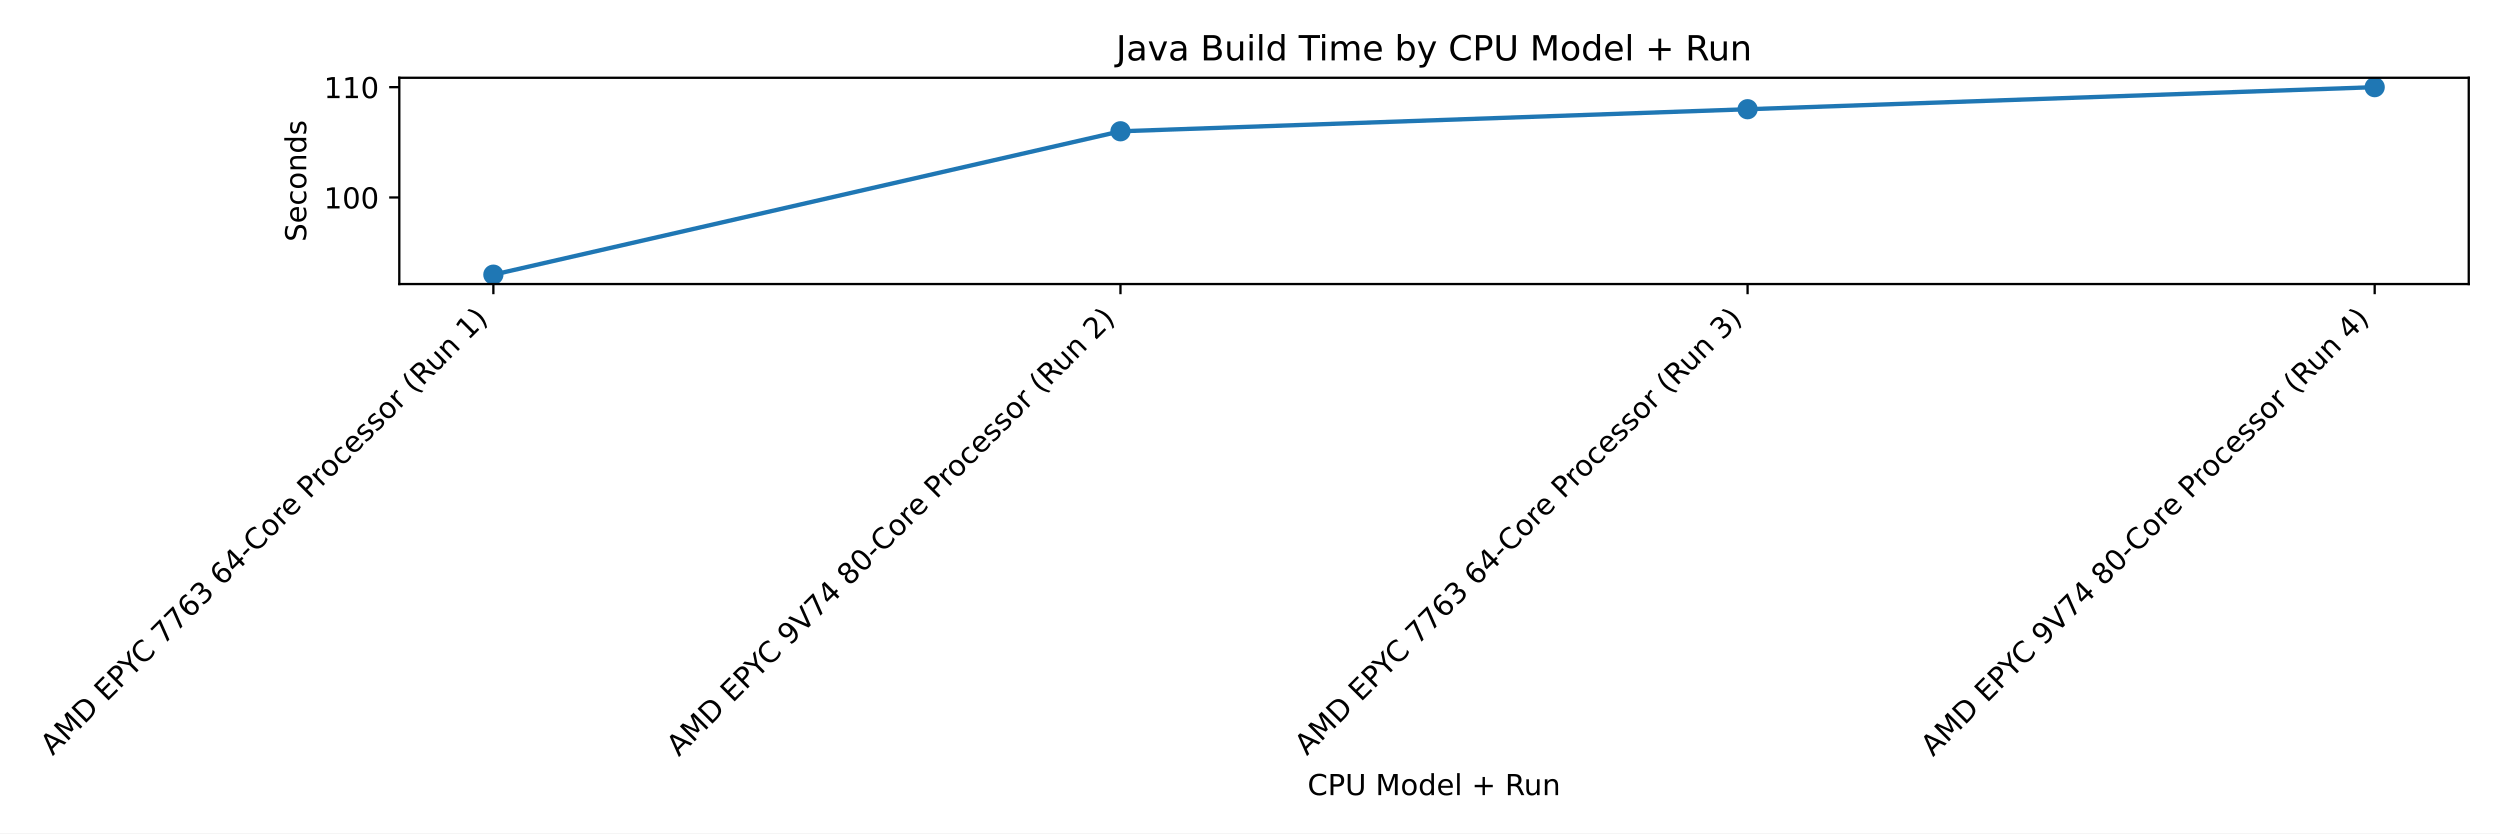
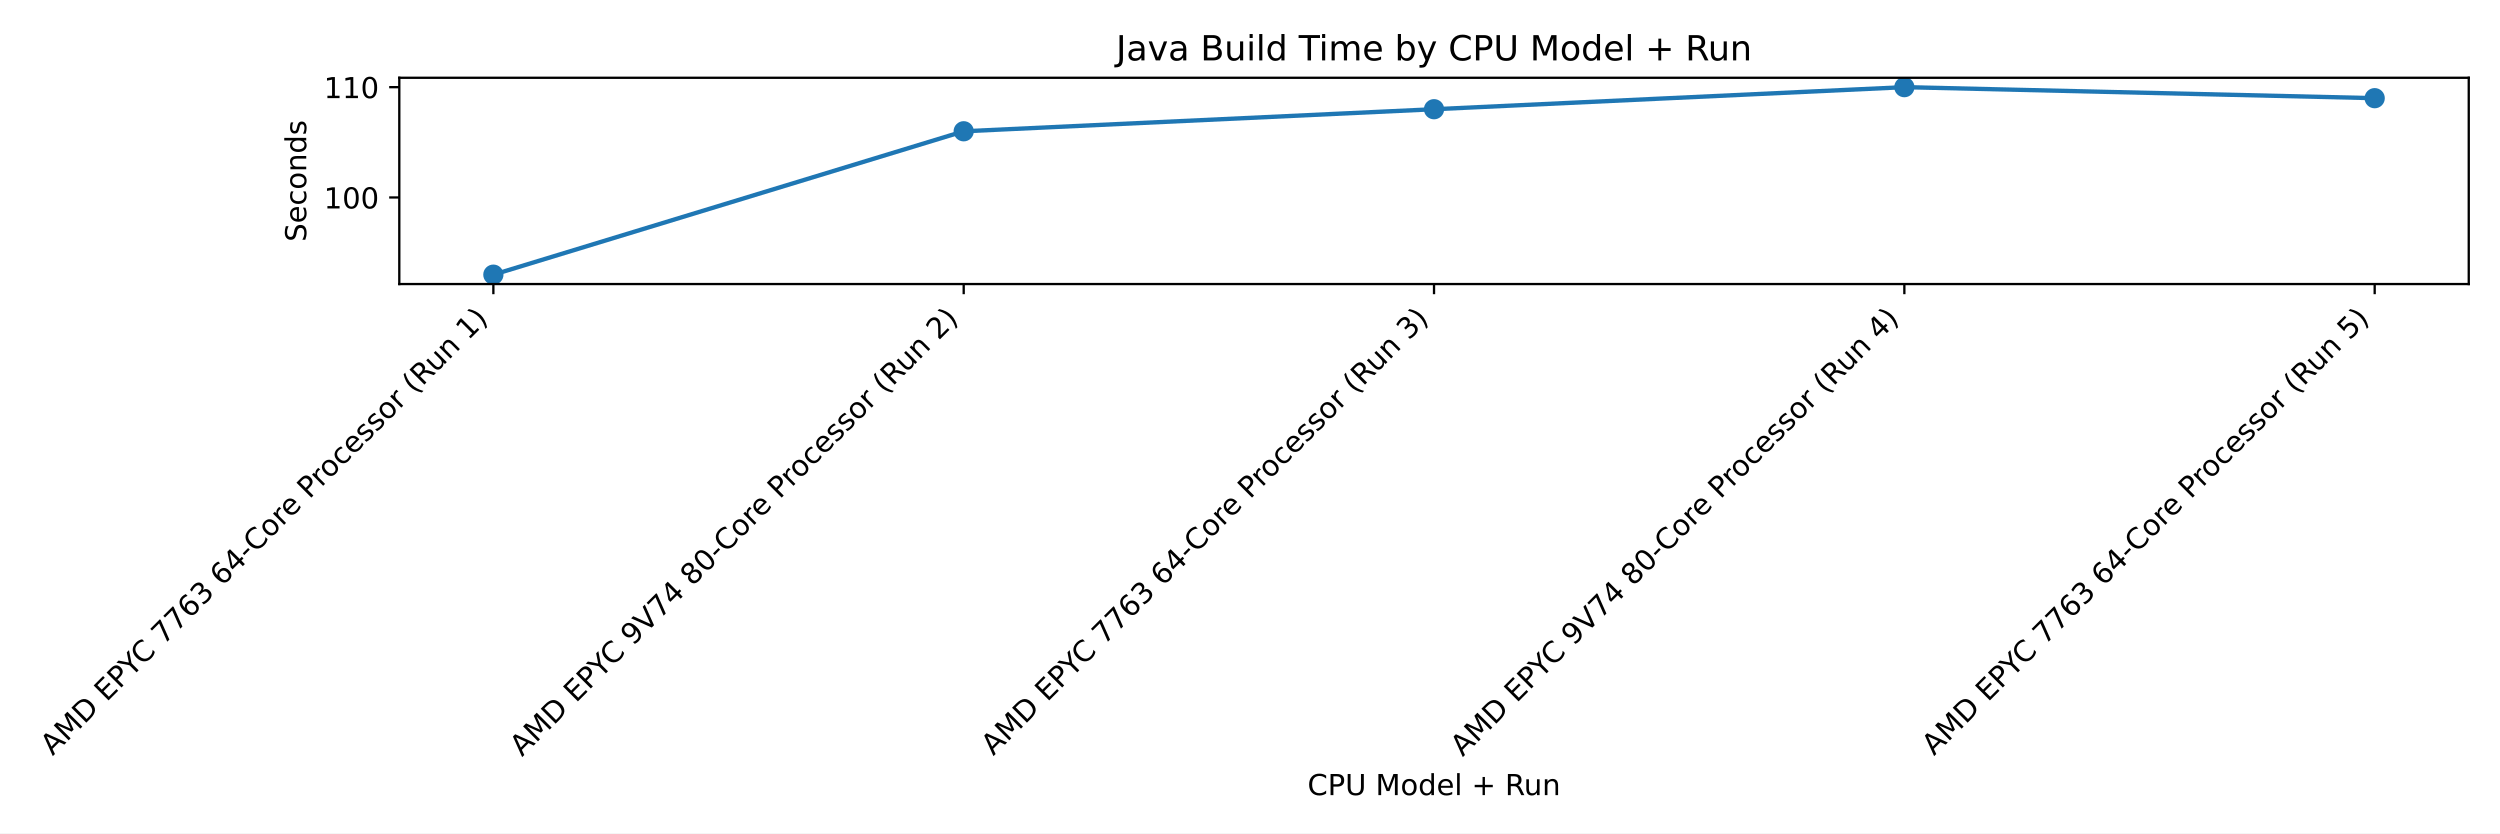
<svg xmlns="http://www.w3.org/2000/svg" xmlns:xlink="http://www.w3.org/1999/xlink" width="864pt" height="288pt" viewBox="0 0 864 288" version="1.1">
  <defs>
    <style type="text/css">*{stroke-linejoin: round; stroke-linecap: butt}</style>
  </defs>
  <g id="figure_1">
    <g id="patch_1">
      <path d="M 0 288  L 864 288  L 864 0  L 0 0  z " style="fill: #ffffff" />
    </g>
    <g id="axes_1">
      <g id="patch_2">
        <path d="M 137.999 98.166  L 853.2 98.166  L 853.2 26.88  L 137.999 26.88  z " style="fill: #ffffff" />
      </g>
      <g id="matplotlib.axis_1">
        <g id="xtick_1">
          <g id="line2d_1">
            <defs>
-               <path id="m3e4a49c651" d="M 0 0  L 0 3.5  " style="stroke: #000000; stroke-width: 0.8" />
+               <path id="me5bf8b355f" d="M 0 0  L 0 3.5  " style="stroke: #000000; stroke-width: 0.8" />
            </defs>
            <g>
-               <use xlink:href="#m3e4a49c651" x="170.508" y="98.166" style="stroke: #000000; stroke-width: 0.8" />
+               <use xlink:href="#me5bf8b355f" x="170.508" y="98.166" style="stroke: #000000; stroke-width: 0.8" />
            </g>
          </g>
          <g id="text_1">
            <g transform="translate(18.19508 261.3818) rotate(-45) scale(0.1 -0.1)">
              <defs>
                <path id="DejaVuSans-41" d="M 2188 4044  L 1331 1722  L 3047 1722  L 2188 4044  z M 1831 4666  L 2547 4666  L 4325 0  L 3669 0  L 3244 1197  L 1141 1197  L 716 0  L 50 0  L 1831 4666  z " transform="scale(0.015625)" />
                <path id="DejaVuSans-4d" d="M 628 4666  L 1569 4666  L 2759 1491  L 3956 4666  L 4897 4666  L 4897 0  L 4281 0  L 4281 4097  L 3078 897  L 2444 897  L 1241 4097  L 1241 0  L 628 0  L 628 4666  z " transform="scale(0.015625)" />
                <path id="DejaVuSans-44" d="M 1259 4147  L 1259 519  L 2022 519  Q 2988 519 3436 956  Q 3884 1394 3884 2338  Q 3884 3275 3436 3711  Q 2988 4147 2022 4147  L 1259 4147  z M 628 4666  L 1925 4666  Q 3281 4666 3915 4102  Q 4550 3538 4550 2338  Q 4550 1131 3912 565  Q 3275 0 1925 0  L 628 0  L 628 4666  z " transform="scale(0.015625)" />
                <path id="DejaVuSans-20" transform="scale(0.015625)" />
                <path id="DejaVuSans-45" d="M 628 4666  L 3578 4666  L 3578 4134  L 1259 4134  L 1259 2753  L 3481 2753  L 3481 2222  L 1259 2222  L 1259 531  L 3634 531  L 3634 0  L 628 0  L 628 4666  z " transform="scale(0.015625)" />
                <path id="DejaVuSans-50" d="M 1259 4147  L 1259 2394  L 2053 2394  Q 2494 2394 2734 2622  Q 2975 2850 2975 3272  Q 2975 3691 2734 3919  Q 2494 4147 2053 4147  L 1259 4147  z M 628 4666  L 2053 4666  Q 2838 4666 3239 4311  Q 3641 3956 3641 3272  Q 3641 2581 3239 2228  Q 2838 1875 2053 1875  L 1259 1875  L 1259 0  L 628 0  L 628 4666  z " transform="scale(0.015625)" />
                <path id="DejaVuSans-59" d="M -13 4666  L 666 4666  L 1959 2747  L 3244 4666  L 3922 4666  L 2272 2222  L 2272 0  L 1638 0  L 1638 2222  L -13 4666  z " transform="scale(0.015625)" />
                <path id="DejaVuSans-43" d="M 4122 4306  L 4122 3641  Q 3803 3938 3442 4084  Q 3081 4231 2675 4231  Q 1875 4231 1450 3742  Q 1025 3253 1025 2328  Q 1025 1406 1450 917  Q 1875 428 2675 428  Q 3081 428 3442 575  Q 3803 722 4122 1019  L 4122 359  Q 3791 134 3420 21  Q 3050 -91 2638 -91  Q 1578 -91 968 557  Q 359 1206 359 2328  Q 359 3453 968 4101  Q 1578 4750 2638 4750  Q 3056 4750 3426 4639  Q 3797 4528 4122 4306  z " transform="scale(0.015625)" />
                <path id="DejaVuSans-37" d="M 525 4666  L 3525 4666  L 3525 4397  L 1831 0  L 1172 0  L 2766 4134  L 525 4134  L 525 4666  z " transform="scale(0.015625)" />
                <path id="DejaVuSans-36" d="M 2113 2584  Q 1688 2584 1439 2293  Q 1191 2003 1191 1497  Q 1191 994 1439 701  Q 1688 409 2113 409  Q 2538 409 2786 701  Q 3034 994 3034 1497  Q 3034 2003 2786 2293  Q 2538 2584 2113 2584  z M 3366 4563  L 3366 3988  Q 3128 4100 2886 4159  Q 2644 4219 2406 4219  Q 1781 4219 1451 3797  Q 1122 3375 1075 2522  Q 1259 2794 1537 2939  Q 1816 3084 2150 3084  Q 2853 3084 3261 2657  Q 3669 2231 3669 1497  Q 3669 778 3244 343  Q 2819 -91 2113 -91  Q 1303 -91 875 529  Q 447 1150 447 2328  Q 447 3434 972 4092  Q 1497 4750 2381 4750  Q 2619 4750 2861 4703  Q 3103 4656 3366 4563  z " transform="scale(0.015625)" />
                <path id="DejaVuSans-33" d="M 2597 2516  Q 3050 2419 3304 2112  Q 3559 1806 3559 1356  Q 3559 666 3084 287  Q 2609 -91 1734 -91  Q 1441 -91 1130 -33  Q 819 25 488 141  L 488 750  Q 750 597 1062 519  Q 1375 441 1716 441  Q 2309 441 2620 675  Q 2931 909 2931 1356  Q 2931 1769 2642 2001  Q 2353 2234 1838 2234  L 1294 2234  L 1294 2753  L 1863 2753  Q 2328 2753 2575 2939  Q 2822 3125 2822 3475  Q 2822 3834 2567 4026  Q 2313 4219 1838 4219  Q 1578 4219 1281 4162  Q 984 4106 628 3988  L 628 4550  Q 988 4650 1302 4700  Q 1616 4750 1894 4750  Q 2613 4750 3031 4423  Q 3450 4097 3450 3541  Q 3450 3153 3228 2886  Q 3006 2619 2597 2516  z " transform="scale(0.015625)" />
                <path id="DejaVuSans-34" d="M 2419 4116  L 825 1625  L 2419 1625  L 2419 4116  z M 2253 4666  L 3047 4666  L 3047 1625  L 3713 1625  L 3713 1100  L 3047 1100  L 3047 0  L 2419 0  L 2419 1100  L 313 1100  L 313 1709  L 2253 4666  z " transform="scale(0.015625)" />
                <path id="DejaVuSans-2d" d="M 313 2009  L 1997 2009  L 1997 1497  L 313 1497  L 313 2009  z " transform="scale(0.015625)" />
                <path id="DejaVuSans-6f" d="M 1959 3097  Q 1497 3097 1228 2736  Q 959 2375 959 1747  Q 959 1119 1226 758  Q 1494 397 1959 397  Q 2419 397 2687 759  Q 2956 1122 2956 1747  Q 2956 2369 2687 2733  Q 2419 3097 1959 3097  z M 1959 3584  Q 2709 3584 3137 3096  Q 3566 2609 3566 1747  Q 3566 888 3137 398  Q 2709 -91 1959 -91  Q 1206 -91 779 398  Q 353 888 353 1747  Q 353 2609 779 3096  Q 1206 3584 1959 3584  z " transform="scale(0.015625)" />
                <path id="DejaVuSans-72" d="M 2631 2963  Q 2534 3019 2420 3045  Q 2306 3072 2169 3072  Q 1681 3072 1420 2755  Q 1159 2438 1159 1844  L 1159 0  L 581 0  L 581 3500  L 1159 3500  L 1159 2956  Q 1341 3275 1631 3429  Q 1922 3584 2338 3584  Q 2397 3584 2469 3576  Q 2541 3569 2628 3553  L 2631 2963  z " transform="scale(0.015625)" />
                <path id="DejaVuSans-65" d="M 3597 1894  L 3597 1613  L 953 1613  Q 991 1019 1311 708  Q 1631 397 2203 397  Q 2534 397 2845 478  Q 3156 559 3463 722  L 3463 178  Q 3153 47 2828 -22  Q 2503 -91 2169 -91  Q 1331 -91 842 396  Q 353 884 353 1716  Q 353 2575 817 3079  Q 1281 3584 2069 3584  Q 2775 3584 3186 3129  Q 3597 2675 3597 1894  z M 3022 2063  Q 3016 2534 2758 2815  Q 2500 3097 2075 3097  Q 1594 3097 1305 2825  Q 1016 2553 972 2059  L 3022 2063  z " transform="scale(0.015625)" />
                <path id="DejaVuSans-63" d="M 3122 3366  L 3122 2828  Q 2878 2963 2633 3030  Q 2388 3097 2138 3097  Q 1578 3097 1268 2742  Q 959 2388 959 1747  Q 959 1106 1268 751  Q 1578 397 2138 397  Q 2388 397 2633 464  Q 2878 531 3122 666  L 3122 134  Q 2881 22 2623 -34  Q 2366 -91 2075 -91  Q 1284 -91 818 406  Q 353 903 353 1747  Q 353 2603 823 3093  Q 1294 3584 2113 3584  Q 2378 3584 2631 3529  Q 2884 3475 3122 3366  z " transform="scale(0.015625)" />
                <path id="DejaVuSans-73" d="M 2834 3397  L 2834 2853  Q 2591 2978 2328 3040  Q 2066 3103 1784 3103  Q 1356 3103 1142 2972  Q 928 2841 928 2578  Q 928 2378 1081 2264  Q 1234 2150 1697 2047  L 1894 2003  Q 2506 1872 2764 1633  Q 3022 1394 3022 966  Q 3022 478 2636 193  Q 2250 -91 1575 -91  Q 1294 -91 989 -36  Q 684 19 347 128  L 347 722  Q 666 556 975 473  Q 1284 391 1588 391  Q 1994 391 2212 530  Q 2431 669 2431 922  Q 2431 1156 2273 1281  Q 2116 1406 1581 1522  L 1381 1569  Q 847 1681 609 1914  Q 372 2147 372 2553  Q 372 3047 722 3315  Q 1072 3584 1716 3584  Q 2034 3584 2315 3537  Q 2597 3491 2834 3397  z " transform="scale(0.015625)" />
                <path id="DejaVuSans-28" d="M 1984 4856  Q 1566 4138 1362 3434  Q 1159 2731 1159 2009  Q 1159 1288 1364 580  Q 1569 -128 1984 -844  L 1484 -844  Q 1016 -109 783 600  Q 550 1309 550 2009  Q 550 2706 781 3412  Q 1013 4119 1484 4856  L 1984 4856  z " transform="scale(0.015625)" />
                <path id="DejaVuSans-52" d="M 2841 2188  Q 3044 2119 3236 1894  Q 3428 1669 3622 1275  L 4263 0  L 3584 0  L 2988 1197  Q 2756 1666 2539 1819  Q 2322 1972 1947 1972  L 1259 1972  L 1259 0  L 628 0  L 628 4666  L 2053 4666  Q 2853 4666 3247 4331  Q 3641 3997 3641 3322  Q 3641 2881 3436 2590  Q 3231 2300 2841 2188  z M 1259 4147  L 1259 2491  L 2053 2491  Q 2509 2491 2742 2702  Q 2975 2913 2975 3322  Q 2975 3731 2742 3939  Q 2509 4147 2053 4147  L 1259 4147  z " transform="scale(0.015625)" />
                <path id="DejaVuSans-75" d="M 544 1381  L 544 3500  L 1119 3500  L 1119 1403  Q 1119 906 1312 657  Q 1506 409 1894 409  Q 2359 409 2629 706  Q 2900 1003 2900 1516  L 2900 3500  L 3475 3500  L 3475 0  L 2900 0  L 2900 538  Q 2691 219 2414 64  Q 2138 -91 1772 -91  Q 1169 -91 856 284  Q 544 659 544 1381  z M 1991 3584  L 1991 3584  z " transform="scale(0.015625)" />
                <path id="DejaVuSans-6e" d="M 3513 2113  L 3513 0  L 2938 0  L 2938 2094  Q 2938 2591 2744 2837  Q 2550 3084 2163 3084  Q 1697 3084 1428 2787  Q 1159 2491 1159 1978  L 1159 0  L 581 0  L 581 3500  L 1159 3500  L 1159 2956  Q 1366 3272 1645 3428  Q 1925 3584 2291 3584  Q 2894 3584 3203 3211  Q 3513 2838 3513 2113  z " transform="scale(0.015625)" />
                <path id="DejaVuSans-31" d="M 794 531  L 1825 531  L 1825 4091  L 703 3866  L 703 4441  L 1819 4666  L 2450 4666  L 2450 531  L 3481 531  L 3481 0  L 794 0  L 794 531  z " transform="scale(0.015625)" />
                <path id="DejaVuSans-29" d="M 513 4856  L 1013 4856  Q 1481 4119 1714 3412  Q 1947 2706 1947 2009  Q 1947 1309 1714 600  Q 1481 -109 1013 -844  L 513 -844  Q 928 -128 1133 580  Q 1338 1288 1338 2009  Q 1338 2731 1133 3434  Q 928 4138 513 4856  z " transform="scale(0.015625)" />
              </defs>
              <use xlink:href="#DejaVuSans-41" />
              <use xlink:href="#DejaVuSans-4d" transform="translate(68.4082 0)" />
              <use xlink:href="#DejaVuSans-44" transform="translate(154.6875 0)" />
              <use xlink:href="#DejaVuSans-20" transform="translate(231.6895 0)" />
              <use xlink:href="#DejaVuSans-45" transform="translate(263.4766 0)" />
              <use xlink:href="#DejaVuSans-50" transform="translate(326.6602 0)" />
              <use xlink:href="#DejaVuSans-59" transform="translate(384.7129 0)" />
              <use xlink:href="#DejaVuSans-43" transform="translate(440.2969 0)" />
              <use xlink:href="#DejaVuSans-20" transform="translate(510.1211 0)" />
              <use xlink:href="#DejaVuSans-37" transform="translate(541.9082 0)" />
              <use xlink:href="#DejaVuSans-37" transform="translate(605.5312 0)" />
              <use xlink:href="#DejaVuSans-36" transform="translate(669.1543 0)" />
              <use xlink:href="#DejaVuSans-33" transform="translate(732.7773 0)" />
              <use xlink:href="#DejaVuSans-20" transform="translate(796.4004 0)" />
              <use xlink:href="#DejaVuSans-36" transform="translate(828.1875 0)" />
              <use xlink:href="#DejaVuSans-34" transform="translate(891.8105 0)" />
              <use xlink:href="#DejaVuSans-2d" transform="translate(955.4336 0)" />
              <use xlink:href="#DejaVuSans-43" transform="translate(991.5176 0)" />
              <use xlink:href="#DejaVuSans-6f" transform="translate(1061.342 0)" />
              <use xlink:href="#DejaVuSans-72" transform="translate(1122.523 0)" />
              <use xlink:href="#DejaVuSans-65" transform="translate(1161.387 0)" />
              <use xlink:href="#DejaVuSans-20" transform="translate(1222.91 0)" />
              <use xlink:href="#DejaVuSans-50" transform="translate(1254.697 0)" />
              <use xlink:href="#DejaVuSans-72" transform="translate(1313.25 0)" />
              <use xlink:href="#DejaVuSans-6f" transform="translate(1352.113 0)" />
              <use xlink:href="#DejaVuSans-63" transform="translate(1413.295 0)" />
              <use xlink:href="#DejaVuSans-65" transform="translate(1468.275 0)" />
              <use xlink:href="#DejaVuSans-73" transform="translate(1529.799 0)" />
              <use xlink:href="#DejaVuSans-73" transform="translate(1581.898 0)" />
              <use xlink:href="#DejaVuSans-6f" transform="translate(1633.998 0)" />
              <use xlink:href="#DejaVuSans-72" transform="translate(1695.18 0)" />
              <use xlink:href="#DejaVuSans-20" transform="translate(1736.293 0)" />
              <use xlink:href="#DejaVuSans-28" transform="translate(1768.08 0)" />
              <use xlink:href="#DejaVuSans-52" transform="translate(1807.094 0)" />
              <use xlink:href="#DejaVuSans-75" transform="translate(1872.076 0)" />
              <use xlink:href="#DejaVuSans-6e" transform="translate(1935.455 0)" />
              <use xlink:href="#DejaVuSans-20" transform="translate(1998.834 0)" />
              <use xlink:href="#DejaVuSans-31" transform="translate(2030.621 0)" />
              <use xlink:href="#DejaVuSans-29" transform="translate(2094.244 0)" />
            </g>
          </g>
        </g>
        <g id="xtick_2">
          <g id="line2d_2">
            <g>
-               <use xlink:href="#m3e4a49c651" x="387.236" y="98.166" style="stroke: #000000; stroke-width: 0.8" />
+               <use xlink:href="#me5bf8b355f" x="333.054" y="98.166" style="stroke: #000000; stroke-width: 0.8" />
            </g>
          </g>
          <g id="text_2">
-             <g transform="translate(234.5846 261.7199) rotate(-45) scale(0.1 -0.1)">
+             <g transform="translate(180.4027 261.7199) rotate(-45) scale(0.1 -0.1)">
              <defs>
                <path id="DejaVuSans-39" d="M 703 97  L 703 672  Q 941 559 1184 500  Q 1428 441 1663 441  Q 2288 441 2617 861  Q 2947 1281 2994 2138  Q 2813 1869 2534 1725  Q 2256 1581 1919 1581  Q 1219 1581 811 2004  Q 403 2428 403 3163  Q 403 3881 828 4315  Q 1253 4750 1959 4750  Q 2769 4750 3195 4129  Q 3622 3509 3622 2328  Q 3622 1225 3098 567  Q 2575 -91 1691 -91  Q 1453 -91 1209 -44  Q 966 3 703 97  z M 1959 2075  Q 2384 2075 2632 2365  Q 2881 2656 2881 3163  Q 2881 3666 2632 3958  Q 2384 4250 1959 4250  Q 1534 4250 1286 3958  Q 1038 3666 1038 3163  Q 1038 2656 1286 2365  Q 1534 2075 1959 2075  z " transform="scale(0.015625)" />
                <path id="DejaVuSans-56" d="M 1831 0  L 50 4666  L 709 4666  L 2188 738  L 3669 4666  L 4325 4666  L 2547 0  L 1831 0  z " transform="scale(0.015625)" />
                <path id="DejaVuSans-38" d="M 2034 2216  Q 1584 2216 1326 1975  Q 1069 1734 1069 1313  Q 1069 891 1326 650  Q 1584 409 2034 409  Q 2484 409 2743 651  Q 3003 894 3003 1313  Q 3003 1734 2745 1975  Q 2488 2216 2034 2216  z M 1403 2484  Q 997 2584 770 2862  Q 544 3141 544 3541  Q 544 4100 942 4425  Q 1341 4750 2034 4750  Q 2731 4750 3128 4425  Q 3525 4100 3525 3541  Q 3525 3141 3298 2862  Q 3072 2584 2669 2484  Q 3125 2378 3379 2068  Q 3634 1759 3634 1313  Q 3634 634 3220 271  Q 2806 -91 2034 -91  Q 1263 -91 848 271  Q 434 634 434 1313  Q 434 1759 690 2068  Q 947 2378 1403 2484  z M 1172 3481  Q 1172 3119 1398 2916  Q 1625 2713 2034 2713  Q 2441 2713 2670 2916  Q 2900 3119 2900 3481  Q 2900 3844 2670 4047  Q 2441 4250 2034 4250  Q 1625 4250 1398 4047  Q 1172 3844 1172 3481  z " transform="scale(0.015625)" />
                <path id="DejaVuSans-30" d="M 2034 4250  Q 1547 4250 1301 3770  Q 1056 3291 1056 2328  Q 1056 1369 1301 889  Q 1547 409 2034 409  Q 2525 409 2770 889  Q 3016 1369 3016 2328  Q 3016 3291 2770 3770  Q 2525 4250 2034 4250  z M 2034 4750  Q 2819 4750 3233 4129  Q 3647 3509 3647 2328  Q 3647 1150 3233 529  Q 2819 -91 2034 -91  Q 1250 -91 836 529  Q 422 1150 422 2328  Q 422 3509 836 4129  Q 1250 4750 2034 4750  z " transform="scale(0.015625)" />
                <path id="DejaVuSans-32" d="M 1228 531  L 3431 531  L 3431 0  L 469 0  L 469 531  Q 828 903 1448 1529  Q 2069 2156 2228 2338  Q 2531 2678 2651 2914  Q 2772 3150 2772 3378  Q 2772 3750 2511 3984  Q 2250 4219 1831 4219  Q 1534 4219 1204 4116  Q 875 4013 500 3803  L 500 4441  Q 881 4594 1212 4672  Q 1544 4750 1819 4750  Q 2544 4750 2975 4387  Q 3406 4025 3406 3419  Q 3406 3131 3298 2873  Q 3191 2616 2906 2266  Q 2828 2175 2409 1742  Q 1991 1309 1228 531  z " transform="scale(0.015625)" />
              </defs>
              <use xlink:href="#DejaVuSans-41" />
              <use xlink:href="#DejaVuSans-4d" transform="translate(68.4082 0)" />
              <use xlink:href="#DejaVuSans-44" transform="translate(154.6875 0)" />
              <use xlink:href="#DejaVuSans-20" transform="translate(231.6895 0)" />
              <use xlink:href="#DejaVuSans-45" transform="translate(263.4766 0)" />
              <use xlink:href="#DejaVuSans-50" transform="translate(326.6602 0)" />
              <use xlink:href="#DejaVuSans-59" transform="translate(384.7129 0)" />
              <use xlink:href="#DejaVuSans-43" transform="translate(440.2969 0)" />
              <use xlink:href="#DejaVuSans-20" transform="translate(510.1211 0)" />
              <use xlink:href="#DejaVuSans-39" transform="translate(541.9082 0)" />
              <use xlink:href="#DejaVuSans-56" transform="translate(605.5312 0)" />
              <use xlink:href="#DejaVuSans-37" transform="translate(673.9395 0)" />
              <use xlink:href="#DejaVuSans-34" transform="translate(737.5625 0)" />
              <use xlink:href="#DejaVuSans-20" transform="translate(801.1855 0)" />
              <use xlink:href="#DejaVuSans-38" transform="translate(832.9727 0)" />
              <use xlink:href="#DejaVuSans-30" transform="translate(896.5957 0)" />
              <use xlink:href="#DejaVuSans-2d" transform="translate(960.2188 0)" />
              <use xlink:href="#DejaVuSans-43" transform="translate(996.3027 0)" />
              <use xlink:href="#DejaVuSans-6f" transform="translate(1066.127 0)" />
              <use xlink:href="#DejaVuSans-72" transform="translate(1127.309 0)" />
              <use xlink:href="#DejaVuSans-65" transform="translate(1166.172 0)" />
              <use xlink:href="#DejaVuSans-20" transform="translate(1227.695 0)" />
              <use xlink:href="#DejaVuSans-50" transform="translate(1259.482 0)" />
              <use xlink:href="#DejaVuSans-72" transform="translate(1318.035 0)" />
              <use xlink:href="#DejaVuSans-6f" transform="translate(1356.898 0)" />
              <use xlink:href="#DejaVuSans-63" transform="translate(1418.08 0)" />
              <use xlink:href="#DejaVuSans-65" transform="translate(1473.061 0)" />
              <use xlink:href="#DejaVuSans-73" transform="translate(1534.584 0)" />
              <use xlink:href="#DejaVuSans-73" transform="translate(1586.684 0)" />
              <use xlink:href="#DejaVuSans-6f" transform="translate(1638.783 0)" />
              <use xlink:href="#DejaVuSans-72" transform="translate(1699.965 0)" />
              <use xlink:href="#DejaVuSans-20" transform="translate(1741.078 0)" />
              <use xlink:href="#DejaVuSans-28" transform="translate(1772.865 0)" />
              <use xlink:href="#DejaVuSans-52" transform="translate(1811.879 0)" />
              <use xlink:href="#DejaVuSans-75" transform="translate(1876.861 0)" />
              <use xlink:href="#DejaVuSans-6e" transform="translate(1940.24 0)" />
              <use xlink:href="#DejaVuSans-20" transform="translate(2003.619 0)" />
              <use xlink:href="#DejaVuSans-32" transform="translate(2035.406 0)" />
              <use xlink:href="#DejaVuSans-29" transform="translate(2099.029 0)" />
            </g>
          </g>
        </g>
        <g id="xtick_3">
          <g id="line2d_3">
            <g>
-               <use xlink:href="#m3e4a49c651" x="603.963" y="98.166" style="stroke: #000000; stroke-width: 0.8" />
+               <use xlink:href="#me5bf8b355f" x="495.599" y="98.166" style="stroke: #000000; stroke-width: 0.8" />
            </g>
          </g>
          <g id="text_3">
-             <g transform="translate(451.6503 261.3818) rotate(-45) scale(0.1 -0.1)">
+             <g transform="translate(343.2865 261.3818) rotate(-45) scale(0.1 -0.1)">
              <use xlink:href="#DejaVuSans-41" />
              <use xlink:href="#DejaVuSans-4d" transform="translate(68.4082 0)" />
              <use xlink:href="#DejaVuSans-44" transform="translate(154.6875 0)" />
              <use xlink:href="#DejaVuSans-20" transform="translate(231.6895 0)" />
              <use xlink:href="#DejaVuSans-45" transform="translate(263.4766 0)" />
              <use xlink:href="#DejaVuSans-50" transform="translate(326.6602 0)" />
              <use xlink:href="#DejaVuSans-59" transform="translate(384.7129 0)" />
              <use xlink:href="#DejaVuSans-43" transform="translate(440.2969 0)" />
              <use xlink:href="#DejaVuSans-20" transform="translate(510.1211 0)" />
              <use xlink:href="#DejaVuSans-37" transform="translate(541.9082 0)" />
              <use xlink:href="#DejaVuSans-37" transform="translate(605.5312 0)" />
              <use xlink:href="#DejaVuSans-36" transform="translate(669.1543 0)" />
              <use xlink:href="#DejaVuSans-33" transform="translate(732.7773 0)" />
              <use xlink:href="#DejaVuSans-20" transform="translate(796.4004 0)" />
              <use xlink:href="#DejaVuSans-36" transform="translate(828.1875 0)" />
              <use xlink:href="#DejaVuSans-34" transform="translate(891.8105 0)" />
              <use xlink:href="#DejaVuSans-2d" transform="translate(955.4336 0)" />
              <use xlink:href="#DejaVuSans-43" transform="translate(991.5176 0)" />
              <use xlink:href="#DejaVuSans-6f" transform="translate(1061.342 0)" />
              <use xlink:href="#DejaVuSans-72" transform="translate(1122.523 0)" />
              <use xlink:href="#DejaVuSans-65" transform="translate(1161.387 0)" />
              <use xlink:href="#DejaVuSans-20" transform="translate(1222.91 0)" />
              <use xlink:href="#DejaVuSans-50" transform="translate(1254.697 0)" />
              <use xlink:href="#DejaVuSans-72" transform="translate(1313.25 0)" />
              <use xlink:href="#DejaVuSans-6f" transform="translate(1352.113 0)" />
              <use xlink:href="#DejaVuSans-63" transform="translate(1413.295 0)" />
              <use xlink:href="#DejaVuSans-65" transform="translate(1468.275 0)" />
              <use xlink:href="#DejaVuSans-73" transform="translate(1529.799 0)" />
              <use xlink:href="#DejaVuSans-73" transform="translate(1581.898 0)" />
              <use xlink:href="#DejaVuSans-6f" transform="translate(1633.998 0)" />
              <use xlink:href="#DejaVuSans-72" transform="translate(1695.18 0)" />
              <use xlink:href="#DejaVuSans-20" transform="translate(1736.293 0)" />
              <use xlink:href="#DejaVuSans-28" transform="translate(1768.08 0)" />
              <use xlink:href="#DejaVuSans-52" transform="translate(1807.094 0)" />
              <use xlink:href="#DejaVuSans-75" transform="translate(1872.076 0)" />
              <use xlink:href="#DejaVuSans-6e" transform="translate(1935.455 0)" />
              <use xlink:href="#DejaVuSans-20" transform="translate(1998.834 0)" />
              <use xlink:href="#DejaVuSans-33" transform="translate(2030.621 0)" />
              <use xlink:href="#DejaVuSans-29" transform="translate(2094.244 0)" />
            </g>
          </g>
        </g>
        <g id="xtick_4">
          <g id="line2d_4">
            <g>
-               <use xlink:href="#m3e4a49c651" x="820.691" y="98.166" style="stroke: #000000; stroke-width: 0.8" />
+               <use xlink:href="#me5bf8b355f" x="658.145" y="98.166" style="stroke: #000000; stroke-width: 0.8" />
            </g>
          </g>
          <g id="text_4">
-             <g transform="translate(668.0398 261.7199) rotate(-45) scale(0.1 -0.1)">
+             <g transform="translate(505.4941 261.7199) rotate(-45) scale(0.1 -0.1)">
              <use xlink:href="#DejaVuSans-41" />
              <use xlink:href="#DejaVuSans-4d" transform="translate(68.4082 0)" />
              <use xlink:href="#DejaVuSans-44" transform="translate(154.6875 0)" />
              <use xlink:href="#DejaVuSans-20" transform="translate(231.6895 0)" />
              <use xlink:href="#DejaVuSans-45" transform="translate(263.4766 0)" />
              <use xlink:href="#DejaVuSans-50" transform="translate(326.6602 0)" />
              <use xlink:href="#DejaVuSans-59" transform="translate(384.7129 0)" />
              <use xlink:href="#DejaVuSans-43" transform="translate(440.2969 0)" />
              <use xlink:href="#DejaVuSans-20" transform="translate(510.1211 0)" />
              <use xlink:href="#DejaVuSans-39" transform="translate(541.9082 0)" />
              <use xlink:href="#DejaVuSans-56" transform="translate(605.5312 0)" />
              <use xlink:href="#DejaVuSans-37" transform="translate(673.9395 0)" />
              <use xlink:href="#DejaVuSans-34" transform="translate(737.5625 0)" />
              <use xlink:href="#DejaVuSans-20" transform="translate(801.1855 0)" />
              <use xlink:href="#DejaVuSans-38" transform="translate(832.9727 0)" />
              <use xlink:href="#DejaVuSans-30" transform="translate(896.5957 0)" />
              <use xlink:href="#DejaVuSans-2d" transform="translate(960.2188 0)" />
              <use xlink:href="#DejaVuSans-43" transform="translate(996.3027 0)" />
              <use xlink:href="#DejaVuSans-6f" transform="translate(1066.127 0)" />
              <use xlink:href="#DejaVuSans-72" transform="translate(1127.309 0)" />
              <use xlink:href="#DejaVuSans-65" transform="translate(1166.172 0)" />
              <use xlink:href="#DejaVuSans-20" transform="translate(1227.695 0)" />
              <use xlink:href="#DejaVuSans-50" transform="translate(1259.482 0)" />
              <use xlink:href="#DejaVuSans-72" transform="translate(1318.035 0)" />
              <use xlink:href="#DejaVuSans-6f" transform="translate(1356.898 0)" />
              <use xlink:href="#DejaVuSans-63" transform="translate(1418.08 0)" />
              <use xlink:href="#DejaVuSans-65" transform="translate(1473.061 0)" />
              <use xlink:href="#DejaVuSans-73" transform="translate(1534.584 0)" />
              <use xlink:href="#DejaVuSans-73" transform="translate(1586.684 0)" />
              <use xlink:href="#DejaVuSans-6f" transform="translate(1638.783 0)" />
              <use xlink:href="#DejaVuSans-72" transform="translate(1699.965 0)" />
              <use xlink:href="#DejaVuSans-20" transform="translate(1741.078 0)" />
              <use xlink:href="#DejaVuSans-28" transform="translate(1772.865 0)" />
              <use xlink:href="#DejaVuSans-52" transform="translate(1811.879 0)" />
              <use xlink:href="#DejaVuSans-75" transform="translate(1876.861 0)" />
              <use xlink:href="#DejaVuSans-6e" transform="translate(1940.24 0)" />
              <use xlink:href="#DejaVuSans-20" transform="translate(2003.619 0)" />
              <use xlink:href="#DejaVuSans-34" transform="translate(2035.406 0)" />
              <use xlink:href="#DejaVuSans-29" transform="translate(2099.029 0)" />
            </g>
          </g>
        </g>
-         <g id="text_5">
+         <g id="xtick_5">
+           <g id="line2d_5">
+             <g>
+               <use xlink:href="#me5bf8b355f" x="820.691" y="98.166" style="stroke: #000000; stroke-width: 0.8" />
+             </g>
+           </g>
+           <g id="text_5">
+             <g transform="translate(668.3779 261.3818) rotate(-45) scale(0.1 -0.1)">
+               <defs>
+                 <path id="DejaVuSans-35" d="M 691 4666  L 3169 4666  L 3169 4134  L 1269 4134  L 1269 2991  Q 1406 3038 1543 3061  Q 1681 3084 1819 3084  Q 2600 3084 3056 2656  Q 3513 2228 3513 1497  Q 3513 744 3044 326  Q 2575 -91 1722 -91  Q 1428 -91 1123 -41  Q 819 9 494 109  L 494 744  Q 775 591 1075 516  Q 1375 441 1709 441  Q 2250 441 2565 725  Q 2881 1009 2881 1497  Q 2881 1984 2565 2268  Q 2250 2553 1709 2553  Q 1456 2553 1204 2497  Q 953 2441 691 2322  L 691 4666  z " transform="scale(0.015625)" />
+               </defs>
+               <use xlink:href="#DejaVuSans-41" />
+               <use xlink:href="#DejaVuSans-4d" transform="translate(68.4082 0)" />
+               <use xlink:href="#DejaVuSans-44" transform="translate(154.6875 0)" />
+               <use xlink:href="#DejaVuSans-20" transform="translate(231.6895 0)" />
+               <use xlink:href="#DejaVuSans-45" transform="translate(263.4766 0)" />
+               <use xlink:href="#DejaVuSans-50" transform="translate(326.6602 0)" />
+               <use xlink:href="#DejaVuSans-59" transform="translate(384.7129 0)" />
+               <use xlink:href="#DejaVuSans-43" transform="translate(440.2969 0)" />
+               <use xlink:href="#DejaVuSans-20" transform="translate(510.1211 0)" />
+               <use xlink:href="#DejaVuSans-37" transform="translate(541.9082 0)" />
+               <use xlink:href="#DejaVuSans-37" transform="translate(605.5312 0)" />
+               <use xlink:href="#DejaVuSans-36" transform="translate(669.1543 0)" />
+               <use xlink:href="#DejaVuSans-33" transform="translate(732.7773 0)" />
+               <use xlink:href="#DejaVuSans-20" transform="translate(796.4004 0)" />
+               <use xlink:href="#DejaVuSans-36" transform="translate(828.1875 0)" />
+               <use xlink:href="#DejaVuSans-34" transform="translate(891.8105 0)" />
+               <use xlink:href="#DejaVuSans-2d" transform="translate(955.4336 0)" />
+               <use xlink:href="#DejaVuSans-43" transform="translate(991.5176 0)" />
+               <use xlink:href="#DejaVuSans-6f" transform="translate(1061.342 0)" />
+               <use xlink:href="#DejaVuSans-72" transform="translate(1122.523 0)" />
+               <use xlink:href="#DejaVuSans-65" transform="translate(1161.387 0)" />
+               <use xlink:href="#DejaVuSans-20" transform="translate(1222.91 0)" />
+               <use xlink:href="#DejaVuSans-50" transform="translate(1254.697 0)" />
+               <use xlink:href="#DejaVuSans-72" transform="translate(1313.25 0)" />
+               <use xlink:href="#DejaVuSans-6f" transform="translate(1352.113 0)" />
+               <use xlink:href="#DejaVuSans-63" transform="translate(1413.295 0)" />
+               <use xlink:href="#DejaVuSans-65" transform="translate(1468.275 0)" />
+               <use xlink:href="#DejaVuSans-73" transform="translate(1529.799 0)" />
+               <use xlink:href="#DejaVuSans-73" transform="translate(1581.898 0)" />
+               <use xlink:href="#DejaVuSans-6f" transform="translate(1633.998 0)" />
+               <use xlink:href="#DejaVuSans-72" transform="translate(1695.18 0)" />
+               <use xlink:href="#DejaVuSans-20" transform="translate(1736.293 0)" />
+               <use xlink:href="#DejaVuSans-28" transform="translate(1768.08 0)" />
+               <use xlink:href="#DejaVuSans-52" transform="translate(1807.094 0)" />
+               <use xlink:href="#DejaVuSans-75" transform="translate(1872.076 0)" />
+               <use xlink:href="#DejaVuSans-6e" transform="translate(1935.455 0)" />
+               <use xlink:href="#DejaVuSans-20" transform="translate(1998.834 0)" />
+               <use xlink:href="#DejaVuSans-35" transform="translate(2030.621 0)" />
+               <use xlink:href="#DejaVuSans-29" transform="translate(2094.244 0)" />
+             </g>
+           </g>
+         </g>
+         <g id="text_6">
          <g transform="translate(451.8768 274.7889) scale(0.1 -0.1)">
            <defs>
              <path id="DejaVuSans-55" d="M 556 4666  L 1191 4666  L 1191 1831  Q 1191 1081 1462 751  Q 1734 422 2344 422  Q 2950 422 3222 751  Q 3494 1081 3494 1831  L 3494 4666  L 4128 4666  L 4128 1753  Q 4128 841 3676 375  Q 3225 -91 2344 -91  Q 1459 -91 1007 375  Q 556 841 556 1753  L 556 4666  z " transform="scale(0.015625)" />
              <path id="DejaVuSans-64" d="M 2906 2969  L 2906 4863  L 3481 4863  L 3481 0  L 2906 0  L 2906 525  Q 2725 213 2448 61  Q 2172 -91 1784 -91  Q 1150 -91 751 415  Q 353 922 353 1747  Q 353 2572 751 3078  Q 1150 3584 1784 3584  Q 2172 3584 2448 3432  Q 2725 3281 2906 2969  z M 947 1747  Q 947 1113 1208 752  Q 1469 391 1925 391  Q 2381 391 2643 752  Q 2906 1113 2906 1747  Q 2906 2381 2643 2742  Q 2381 3103 1925 3103  Q 1469 3103 1208 2742  Q 947 2381 947 1747  z " transform="scale(0.015625)" />
              <path id="DejaVuSans-6c" d="M 603 4863  L 1178 4863  L 1178 0  L 603 0  L 603 4863  z " transform="scale(0.015625)" />
              <path id="DejaVuSans-2b" d="M 2944 4013  L 2944 2272  L 4684 2272  L 4684 1741  L 2944 1741  L 2944 0  L 2419 0  L 2419 1741  L 678 1741  L 678 2272  L 2419 2272  L 2419 4013  L 2944 4013  z " transform="scale(0.015625)" />
            </defs>
            <use xlink:href="#DejaVuSans-43" />
            <use xlink:href="#DejaVuSans-50" transform="translate(69.82422 0)" />
            <use xlink:href="#DejaVuSans-55" transform="translate(130.127 0)" />
            <use xlink:href="#DejaVuSans-20" transform="translate(203.3203 0)" />
            <use xlink:href="#DejaVuSans-4d" transform="translate(235.1074 0)" />
            <use xlink:href="#DejaVuSans-6f" transform="translate(321.3867 0)" />
            <use xlink:href="#DejaVuSans-64" transform="translate(382.5684 0)" />
            <use xlink:href="#DejaVuSans-65" transform="translate(446.0449 0)" />
            <use xlink:href="#DejaVuSans-6c" transform="translate(507.5684 0)" />
            <use xlink:href="#DejaVuSans-20" transform="translate(535.3516 0)" />
            <use xlink:href="#DejaVuSans-2b" transform="translate(567.1387 0)" />
            <use xlink:href="#DejaVuSans-20" transform="translate(650.9277 0)" />
            <use xlink:href="#DejaVuSans-52" transform="translate(682.7148 0)" />
            <use xlink:href="#DejaVuSans-75" transform="translate(747.6973 0)" />
            <use xlink:href="#DejaVuSans-6e" transform="translate(811.0762 0)" />
          </g>
        </g>
      </g>
      <g id="matplotlib.axis_2">
        <g id="ytick_1">
-           <g id="line2d_5">
+           <g id="line2d_6">
            <defs>
-               <path id="m88bce41230" d="M 0 0  L -3.5 0  " style="stroke: #000000; stroke-width: 0.8" />
+               <path id="m99d553333a" d="M 0 0  L -3.5 0  " style="stroke: #000000; stroke-width: 0.8" />
            </defs>
            <g>
-               <use xlink:href="#m88bce41230" x="137.999" y="68.241" style="stroke: #000000; stroke-width: 0.8" />
-             </g>
-           </g>
-           <g id="text_6">
+               <use xlink:href="#m99d553333a" x="137.999" y="68.241" style="stroke: #000000; stroke-width: 0.8" />
+             </g>
+           </g>
+           <g id="text_7">
            <g transform="translate(111.9115 72.04063) scale(0.1 -0.1)">
              <use xlink:href="#DejaVuSans-31" />
              <use xlink:href="#DejaVuSans-30" transform="translate(63.62305 0)" />
              <use xlink:href="#DejaVuSans-30" transform="translate(127.2461 0)" />
            </g>
          </g>
        </g>
        <g id="ytick_2">
-           <g id="line2d_6">
-             <g>
-               <use xlink:href="#m88bce41230" x="137.999" y="30.12" style="stroke: #000000; stroke-width: 0.8" />
-             </g>
-           </g>
-           <g id="text_7">
+           <g id="line2d_7">
+             <g>
+               <use xlink:href="#m99d553333a" x="137.999" y="30.12" style="stroke: #000000; stroke-width: 0.8" />
+             </g>
+           </g>
+           <g id="text_8">
            <g transform="translate(111.9115 33.91951) scale(0.1 -0.1)">
              <use xlink:href="#DejaVuSans-31" />
              <use xlink:href="#DejaVuSans-31" transform="translate(63.62305 0)" />
              <use xlink:href="#DejaVuSans-30" transform="translate(127.2461 0)" />
            </g>
          </g>
        </g>
-         <g id="text_8">
+         <g id="text_9">
          <g transform="translate(105.8318 83.53028) rotate(-90) scale(0.1 -0.1)">
            <defs>
              <path id="DejaVuSans-53" d="M 3425 4513  L 3425 3897  Q 3066 4069 2747 4153  Q 2428 4238 2131 4238  Q 1616 4238 1336 4038  Q 1056 3838 1056 3469  Q 1056 3159 1242 3001  Q 1428 2844 1947 2747  L 2328 2669  Q 3034 2534 3370 2195  Q 3706 1856 3706 1288  Q 3706 609 3251 259  Q 2797 -91 1919 -91  Q 1588 -91 1214 -16  Q 841 59 441 206  L 441 856  Q 825 641 1194 531  Q 1563 422 1919 422  Q 2459 422 2753 634  Q 3047 847 3047 1241  Q 3047 1584 2836 1778  Q 2625 1972 2144 2069  L 1759 2144  Q 1053 2284 737 2584  Q 422 2884 422 3419  Q 422 4038 858 4394  Q 1294 4750 2059 4750  Q 2388 4750 2728 4690  Q 3069 4631 3425 4513  z " transform="scale(0.015625)" />
            </defs>
            <use xlink:href="#DejaVuSans-53" />
            <use xlink:href="#DejaVuSans-65" transform="translate(63.47656 0)" />
            <use xlink:href="#DejaVuSans-63" transform="translate(125 0)" />
            <use xlink:href="#DejaVuSans-6f" transform="translate(179.9805 0)" />
            <use xlink:href="#DejaVuSans-6e" transform="translate(241.1621 0)" />
            <use xlink:href="#DejaVuSans-64" transform="translate(304.541 0)" />
            <use xlink:href="#DejaVuSans-73" transform="translate(368.0176 0)" />
          </g>
        </g>
      </g>
-       <g id="line2d_7">
-         <path d="M 170.508 94.926  L 387.236 45.369  L 603.963 37.745  L 820.691 30.12  " clip-path="url(#pabc7045024)" style="fill: none; stroke: #1f77b4; stroke-width: 1.5; stroke-linecap: square" />
+       <g id="line2d_8">
+         <path d="M 170.508 94.926  L 333.054 45.369  L 495.599 37.745  L 658.145 30.12  L 820.691 33.932  " clip-path="url(#p253bed76aa)" style="fill: none; stroke: #1f77b4; stroke-width: 1.5; stroke-linecap: square" />
        <defs>
-           <path id="mdfe62b7aa4" d="M 0 3  C 0.796 3 1.559 2.684 2.121 2.121  C 2.684 1.559 3 0.796 3 0  C 3 -0.796 2.684 -1.559 2.121 -2.121  C 1.559 -2.684 0.796 -3 0 -3  C -0.796 -3 -1.559 -2.684 -2.121 -2.121  C -2.684 -1.559 -3 -0.796 -3 0  C -3 0.796 -2.684 1.559 -2.121 2.121  C -1.559 2.684 -0.796 3 0 3  z " style="stroke: #1f77b4" />
+           <path id="mda2a4495d8" d="M 0 3  C 0.796 3 1.559 2.684 2.121 2.121  C 2.684 1.559 3 0.796 3 0  C 3 -0.796 2.684 -1.559 2.121 -2.121  C 1.559 -2.684 0.796 -3 0 -3  C -0.796 -3 -1.559 -2.684 -2.121 -2.121  C -2.684 -1.559 -3 -0.796 -3 0  C -3 0.796 -2.684 1.559 -2.121 2.121  C -1.559 2.684 -0.796 3 0 3  z " style="stroke: #1f77b4" />
        </defs>
-         <g clip-path="url(#pabc7045024)">
-           <use xlink:href="#mdfe62b7aa4" x="170.508" y="94.926" style="fill: #1f77b4; stroke: #1f77b4" />
-           <use xlink:href="#mdfe62b7aa4" x="387.236" y="45.369" style="fill: #1f77b4; stroke: #1f77b4" />
-           <use xlink:href="#mdfe62b7aa4" x="603.963" y="37.745" style="fill: #1f77b4; stroke: #1f77b4" />
-           <use xlink:href="#mdfe62b7aa4" x="820.691" y="30.12" style="fill: #1f77b4; stroke: #1f77b4" />
+         <g clip-path="url(#p253bed76aa)">
+           <use xlink:href="#mda2a4495d8" x="170.508" y="94.926" style="fill: #1f77b4; stroke: #1f77b4" />
+           <use xlink:href="#mda2a4495d8" x="333.054" y="45.369" style="fill: #1f77b4; stroke: #1f77b4" />
+           <use xlink:href="#mda2a4495d8" x="495.599" y="37.745" style="fill: #1f77b4; stroke: #1f77b4" />
+           <use xlink:href="#mda2a4495d8" x="658.145" y="30.12" style="fill: #1f77b4; stroke: #1f77b4" />
+           <use xlink:href="#mda2a4495d8" x="820.691" y="33.932" style="fill: #1f77b4; stroke: #1f77b4" />
        </g>
      </g>
      <g id="patch_3">
        <path d="M 137.999 98.166  L 137.999 26.88  " style="fill: none; stroke: #000000; stroke-width: 0.8; stroke-linejoin: miter; stroke-linecap: square" />
      </g>
      <g id="patch_4">
        <path d="M 853.2 98.166  L 853.2 26.88  " style="fill: none; stroke: #000000; stroke-width: 0.8; stroke-linejoin: miter; stroke-linecap: square" />
      </g>
      <g id="patch_5">
        <path d="M 137.999 98.166  L 853.2 98.166  " style="fill: none; stroke: #000000; stroke-width: 0.8; stroke-linejoin: miter; stroke-linecap: square" />
      </g>
      <g id="patch_6">
        <path d="M 137.999 26.88  L 853.2 26.88  " style="fill: none; stroke: #000000; stroke-width: 0.8; stroke-linejoin: miter; stroke-linecap: square" />
      </g>
-       <g id="text_9">
+       <g id="text_10">
        <g transform="translate(385.7273 20.88) scale(0.12 -0.12)">
          <defs>
            <path id="DejaVuSans-4a" d="M 628 4666  L 1259 4666  L 1259 325  Q 1259 -519 939 -900  Q 619 -1281 -91 -1281  L -331 -1281  L -331 -750  L -134 -750  Q 284 -750 456 -515  Q 628 -281 628 325  L 628 4666  z " transform="scale(0.015625)" />
            <path id="DejaVuSans-61" d="M 2194 1759  Q 1497 1759 1228 1600  Q 959 1441 959 1056  Q 959 750 1161 570  Q 1363 391 1709 391  Q 2188 391 2477 730  Q 2766 1069 2766 1631  L 2766 1759  L 2194 1759  z M 3341 1997  L 3341 0  L 2766 0  L 2766 531  Q 2569 213 2275 61  Q 1981 -91 1556 -91  Q 1019 -91 701 211  Q 384 513 384 1019  Q 384 1609 779 1909  Q 1175 2209 1959 2209  L 2766 2209  L 2766 2266  Q 2766 2663 2505 2880  Q 2244 3097 1772 3097  Q 1472 3097 1187 3025  Q 903 2953 641 2809  L 641 3341  Q 956 3463 1253 3523  Q 1550 3584 1831 3584  Q 2591 3584 2966 3190  Q 3341 2797 3341 1997  z " transform="scale(0.015625)" />
            <path id="DejaVuSans-76" d="M 191 3500  L 800 3500  L 1894 563  L 2988 3500  L 3597 3500  L 2284 0  L 1503 0  L 191 3500  z " transform="scale(0.015625)" />
            <path id="DejaVuSans-42" d="M 1259 2228  L 1259 519  L 2272 519  Q 2781 519 3026 730  Q 3272 941 3272 1375  Q 3272 1813 3026 2020  Q 2781 2228 2272 2228  L 1259 2228  z M 1259 4147  L 1259 2741  L 2194 2741  Q 2656 2741 2882 2914  Q 3109 3088 3109 3444  Q 3109 3797 2882 3972  Q 2656 4147 2194 4147  L 1259 4147  z M 628 4666  L 2241 4666  Q 2963 4666 3353 4366  Q 3744 4066 3744 3513  Q 3744 3084 3544 2831  Q 3344 2578 2956 2516  Q 3422 2416 3680 2098  Q 3938 1781 3938 1306  Q 3938 681 3513 340  Q 3088 0 2303 0  L 628 0  L 628 4666  z " transform="scale(0.015625)" />
            <path id="DejaVuSans-69" d="M 603 3500  L 1178 3500  L 1178 0  L 603 0  L 603 3500  z M 603 4863  L 1178 4863  L 1178 4134  L 603 4134  L 603 4863  z " transform="scale(0.015625)" />
            <path id="DejaVuSans-54" d="M -19 4666  L 3928 4666  L 3928 4134  L 2272 4134  L 2272 0  L 1638 0  L 1638 4134  L -19 4134  L -19 4666  z " transform="scale(0.015625)" />
            <path id="DejaVuSans-6d" d="M 3328 2828  Q 3544 3216 3844 3400  Q 4144 3584 4550 3584  Q 5097 3584 5394 3201  Q 5691 2819 5691 2113  L 5691 0  L 5113 0  L 5113 2094  Q 5113 2597 4934 2840  Q 4756 3084 4391 3084  Q 3944 3084 3684 2787  Q 3425 2491 3425 1978  L 3425 0  L 2847 0  L 2847 2094  Q 2847 2600 2669 2842  Q 2491 3084 2119 3084  Q 1678 3084 1418 2786  Q 1159 2488 1159 1978  L 1159 0  L 581 0  L 581 3500  L 1159 3500  L 1159 2956  Q 1356 3278 1631 3431  Q 1906 3584 2284 3584  Q 2666 3584 2933 3390  Q 3200 3197 3328 2828  z " transform="scale(0.015625)" />
            <path id="DejaVuSans-62" d="M 3116 1747  Q 3116 2381 2855 2742  Q 2594 3103 2138 3103  Q 1681 3103 1420 2742  Q 1159 2381 1159 1747  Q 1159 1113 1420 752  Q 1681 391 2138 391  Q 2594 391 2855 752  Q 3116 1113 3116 1747  z M 1159 2969  Q 1341 3281 1617 3432  Q 1894 3584 2278 3584  Q 2916 3584 3314 3078  Q 3713 2572 3713 1747  Q 3713 922 3314 415  Q 2916 -91 2278 -91  Q 1894 -91 1617 61  Q 1341 213 1159 525  L 1159 0  L 581 0  L 581 4863  L 1159 4863  L 1159 2969  z " transform="scale(0.015625)" />
            <path id="DejaVuSans-79" d="M 2059 -325  Q 1816 -950 1584 -1140  Q 1353 -1331 966 -1331  L 506 -1331  L 506 -850  L 844 -850  Q 1081 -850 1212 -737  Q 1344 -625 1503 -206  L 1606 56  L 191 3500  L 800 3500  L 1894 763  L 2988 3500  L 3597 3500  L 2059 -325  z " transform="scale(0.015625)" />
          </defs>
          <use xlink:href="#DejaVuSans-4a" />
          <use xlink:href="#DejaVuSans-61" transform="translate(29.49219 0)" />
          <use xlink:href="#DejaVuSans-76" transform="translate(90.77148 0)" />
          <use xlink:href="#DejaVuSans-61" transform="translate(149.9512 0)" />
          <use xlink:href="#DejaVuSans-20" transform="translate(211.2305 0)" />
          <use xlink:href="#DejaVuSans-42" transform="translate(243.0176 0)" />
          <use xlink:href="#DejaVuSans-75" transform="translate(311.6211 0)" />
          <use xlink:href="#DejaVuSans-69" transform="translate(375 0)" />
          <use xlink:href="#DejaVuSans-6c" transform="translate(402.7832 0)" />
          <use xlink:href="#DejaVuSans-64" transform="translate(430.5664 0)" />
          <use xlink:href="#DejaVuSans-20" transform="translate(494.043 0)" />
          <use xlink:href="#DejaVuSans-54" transform="translate(525.8301 0)" />
          <use xlink:href="#DejaVuSans-69" transform="translate(583.7891 0)" />
          <use xlink:href="#DejaVuSans-6d" transform="translate(611.5723 0)" />
          <use xlink:href="#DejaVuSans-65" transform="translate(708.9844 0)" />
          <use xlink:href="#DejaVuSans-20" transform="translate(770.5078 0)" />
          <use xlink:href="#DejaVuSans-62" transform="translate(802.2949 0)" />
          <use xlink:href="#DejaVuSans-79" transform="translate(865.7715 0)" />
          <use xlink:href="#DejaVuSans-20" transform="translate(924.9512 0)" />
          <use xlink:href="#DejaVuSans-43" transform="translate(956.7383 0)" />
          <use xlink:href="#DejaVuSans-50" transform="translate(1026.562 0)" />
          <use xlink:href="#DejaVuSans-55" transform="translate(1086.865 0)" />
          <use xlink:href="#DejaVuSans-20" transform="translate(1160.059 0)" />
          <use xlink:href="#DejaVuSans-4d" transform="translate(1191.846 0)" />
          <use xlink:href="#DejaVuSans-6f" transform="translate(1278.125 0)" />
          <use xlink:href="#DejaVuSans-64" transform="translate(1339.307 0)" />
          <use xlink:href="#DejaVuSans-65" transform="translate(1402.783 0)" />
          <use xlink:href="#DejaVuSans-6c" transform="translate(1464.307 0)" />
          <use xlink:href="#DejaVuSans-20" transform="translate(1492.09 0)" />
          <use xlink:href="#DejaVuSans-2b" transform="translate(1523.877 0)" />
          <use xlink:href="#DejaVuSans-20" transform="translate(1607.666 0)" />
          <use xlink:href="#DejaVuSans-52" transform="translate(1639.453 0)" />
          <use xlink:href="#DejaVuSans-75" transform="translate(1704.436 0)" />
          <use xlink:href="#DejaVuSans-6e" transform="translate(1767.814 0)" />
        </g>
      </g>
    </g>
  </g>
  <defs>
-     <clipPath id="pabc7045024">
+     <clipPath id="p253bed76aa">
      <rect x="137.999" y="26.88" width="715.201" height="71.286" />
    </clipPath>
  </defs>
</svg>
